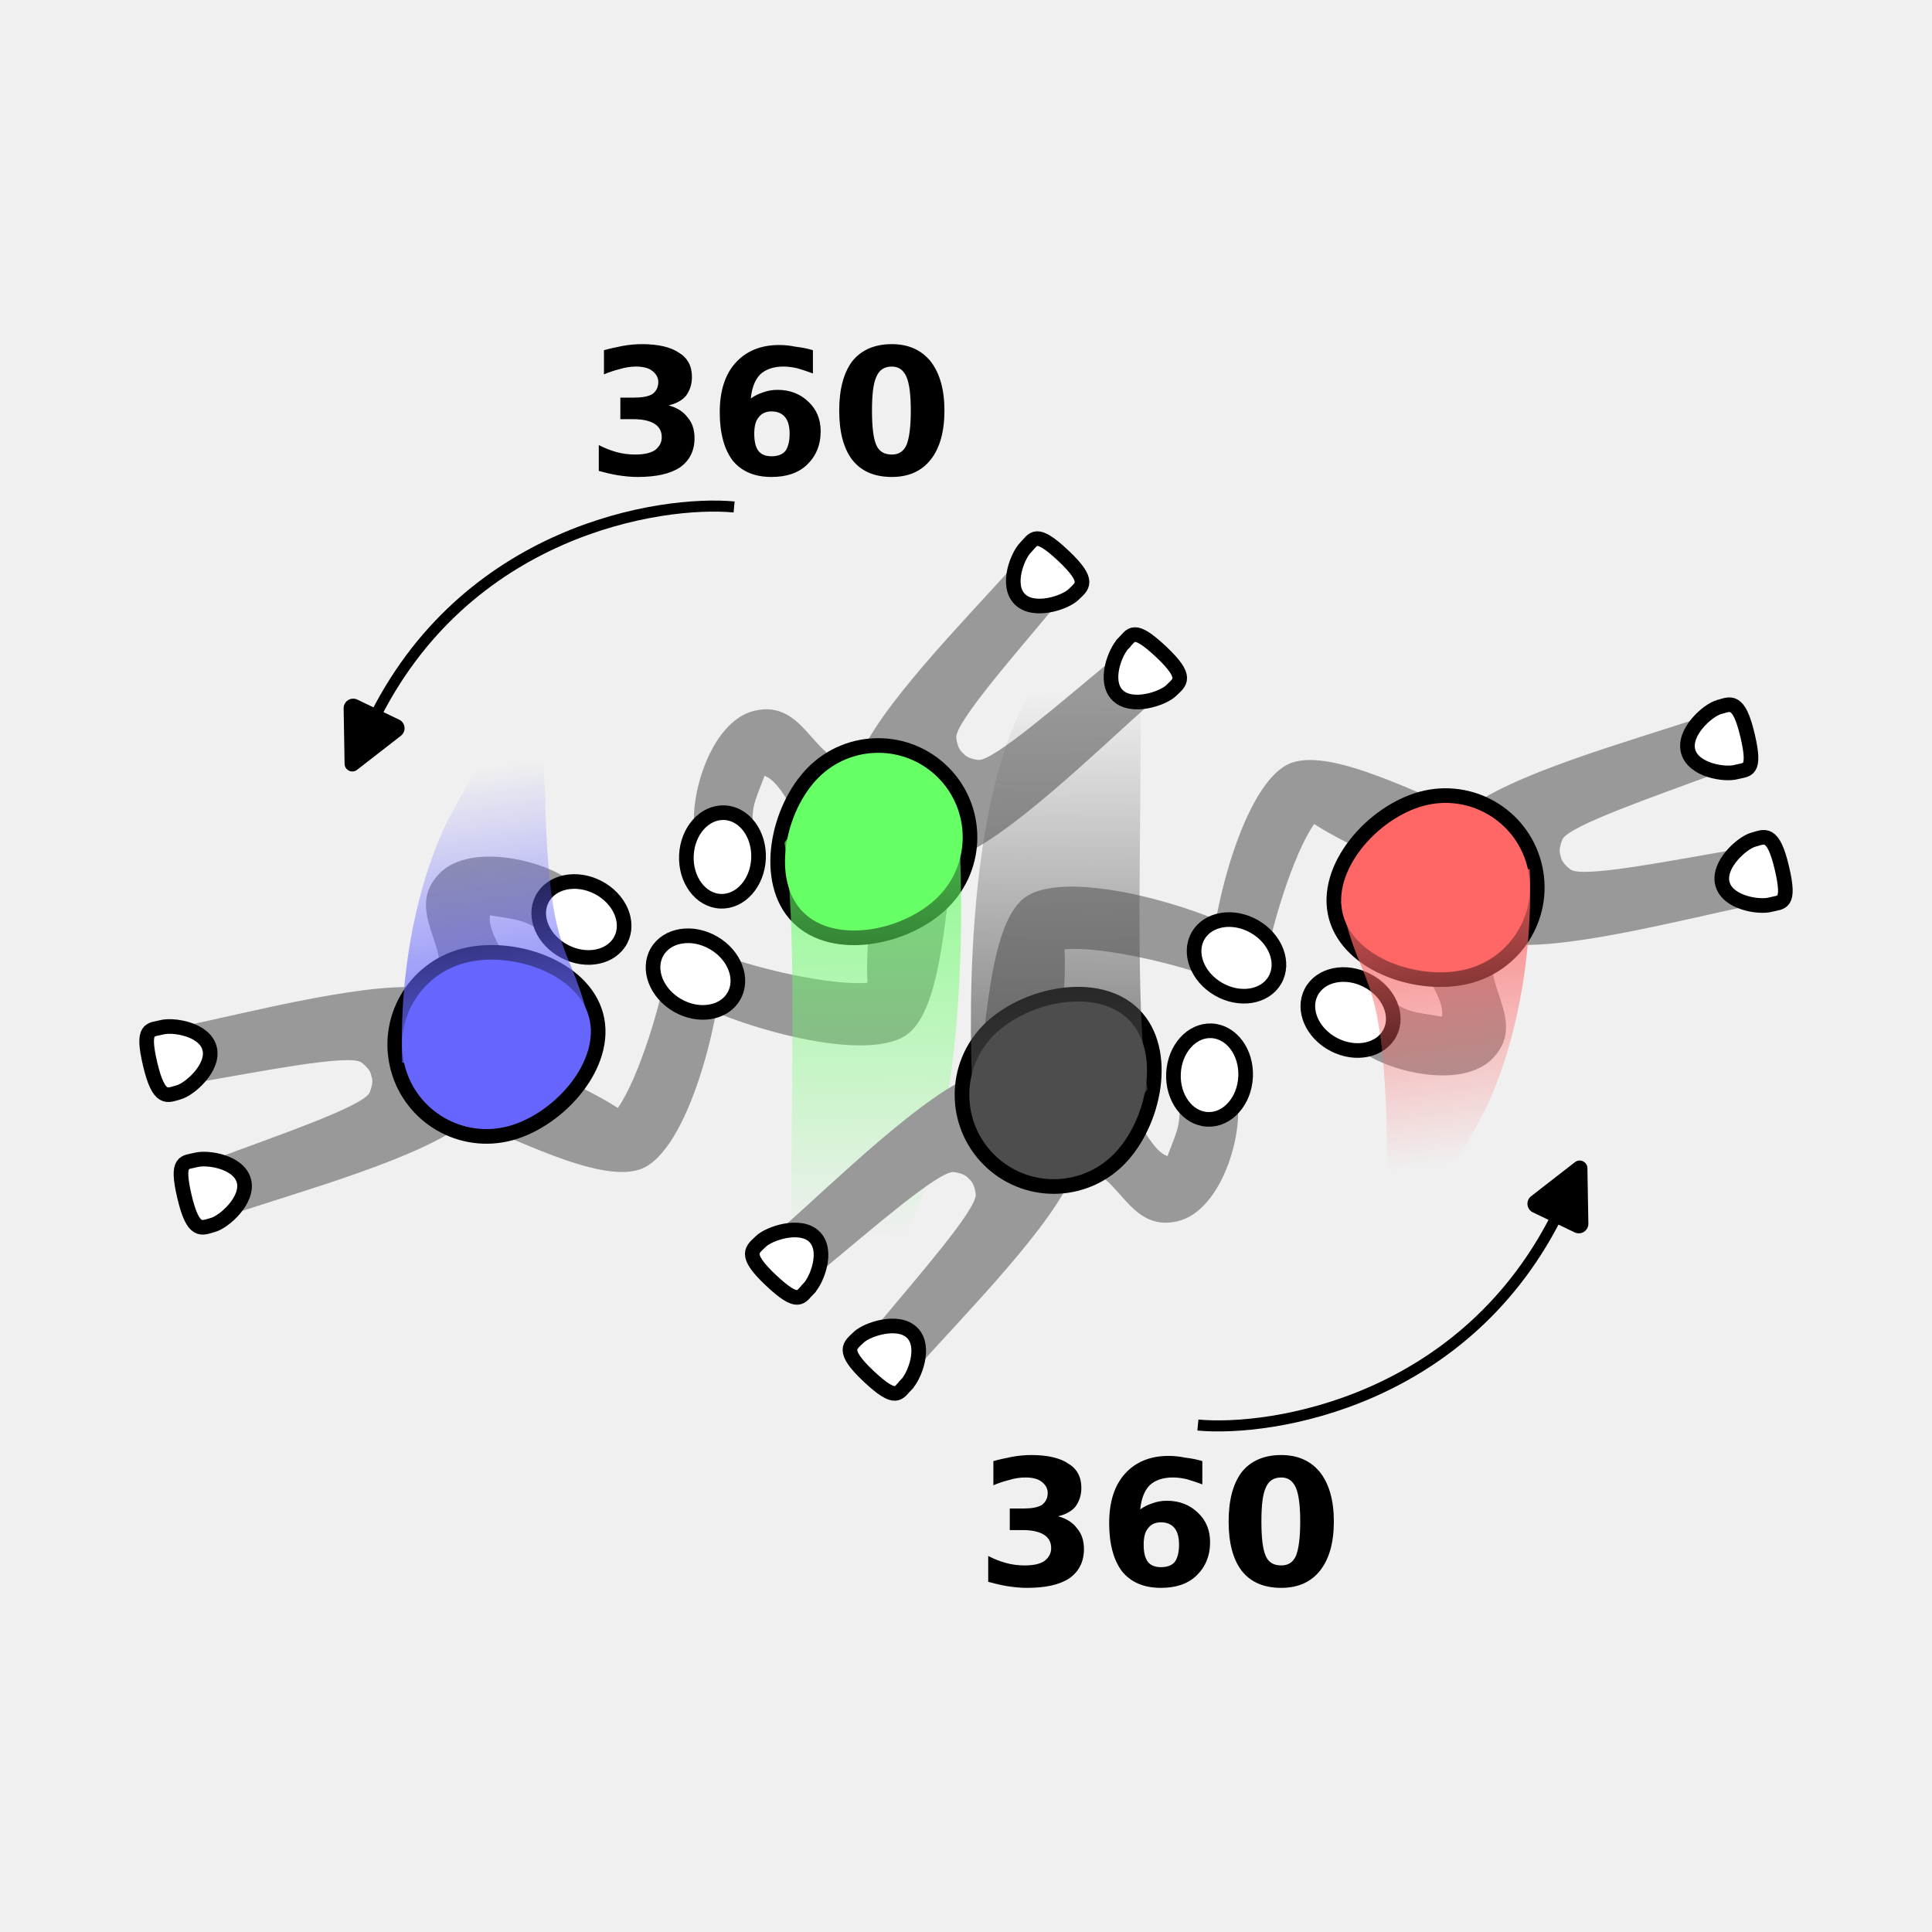
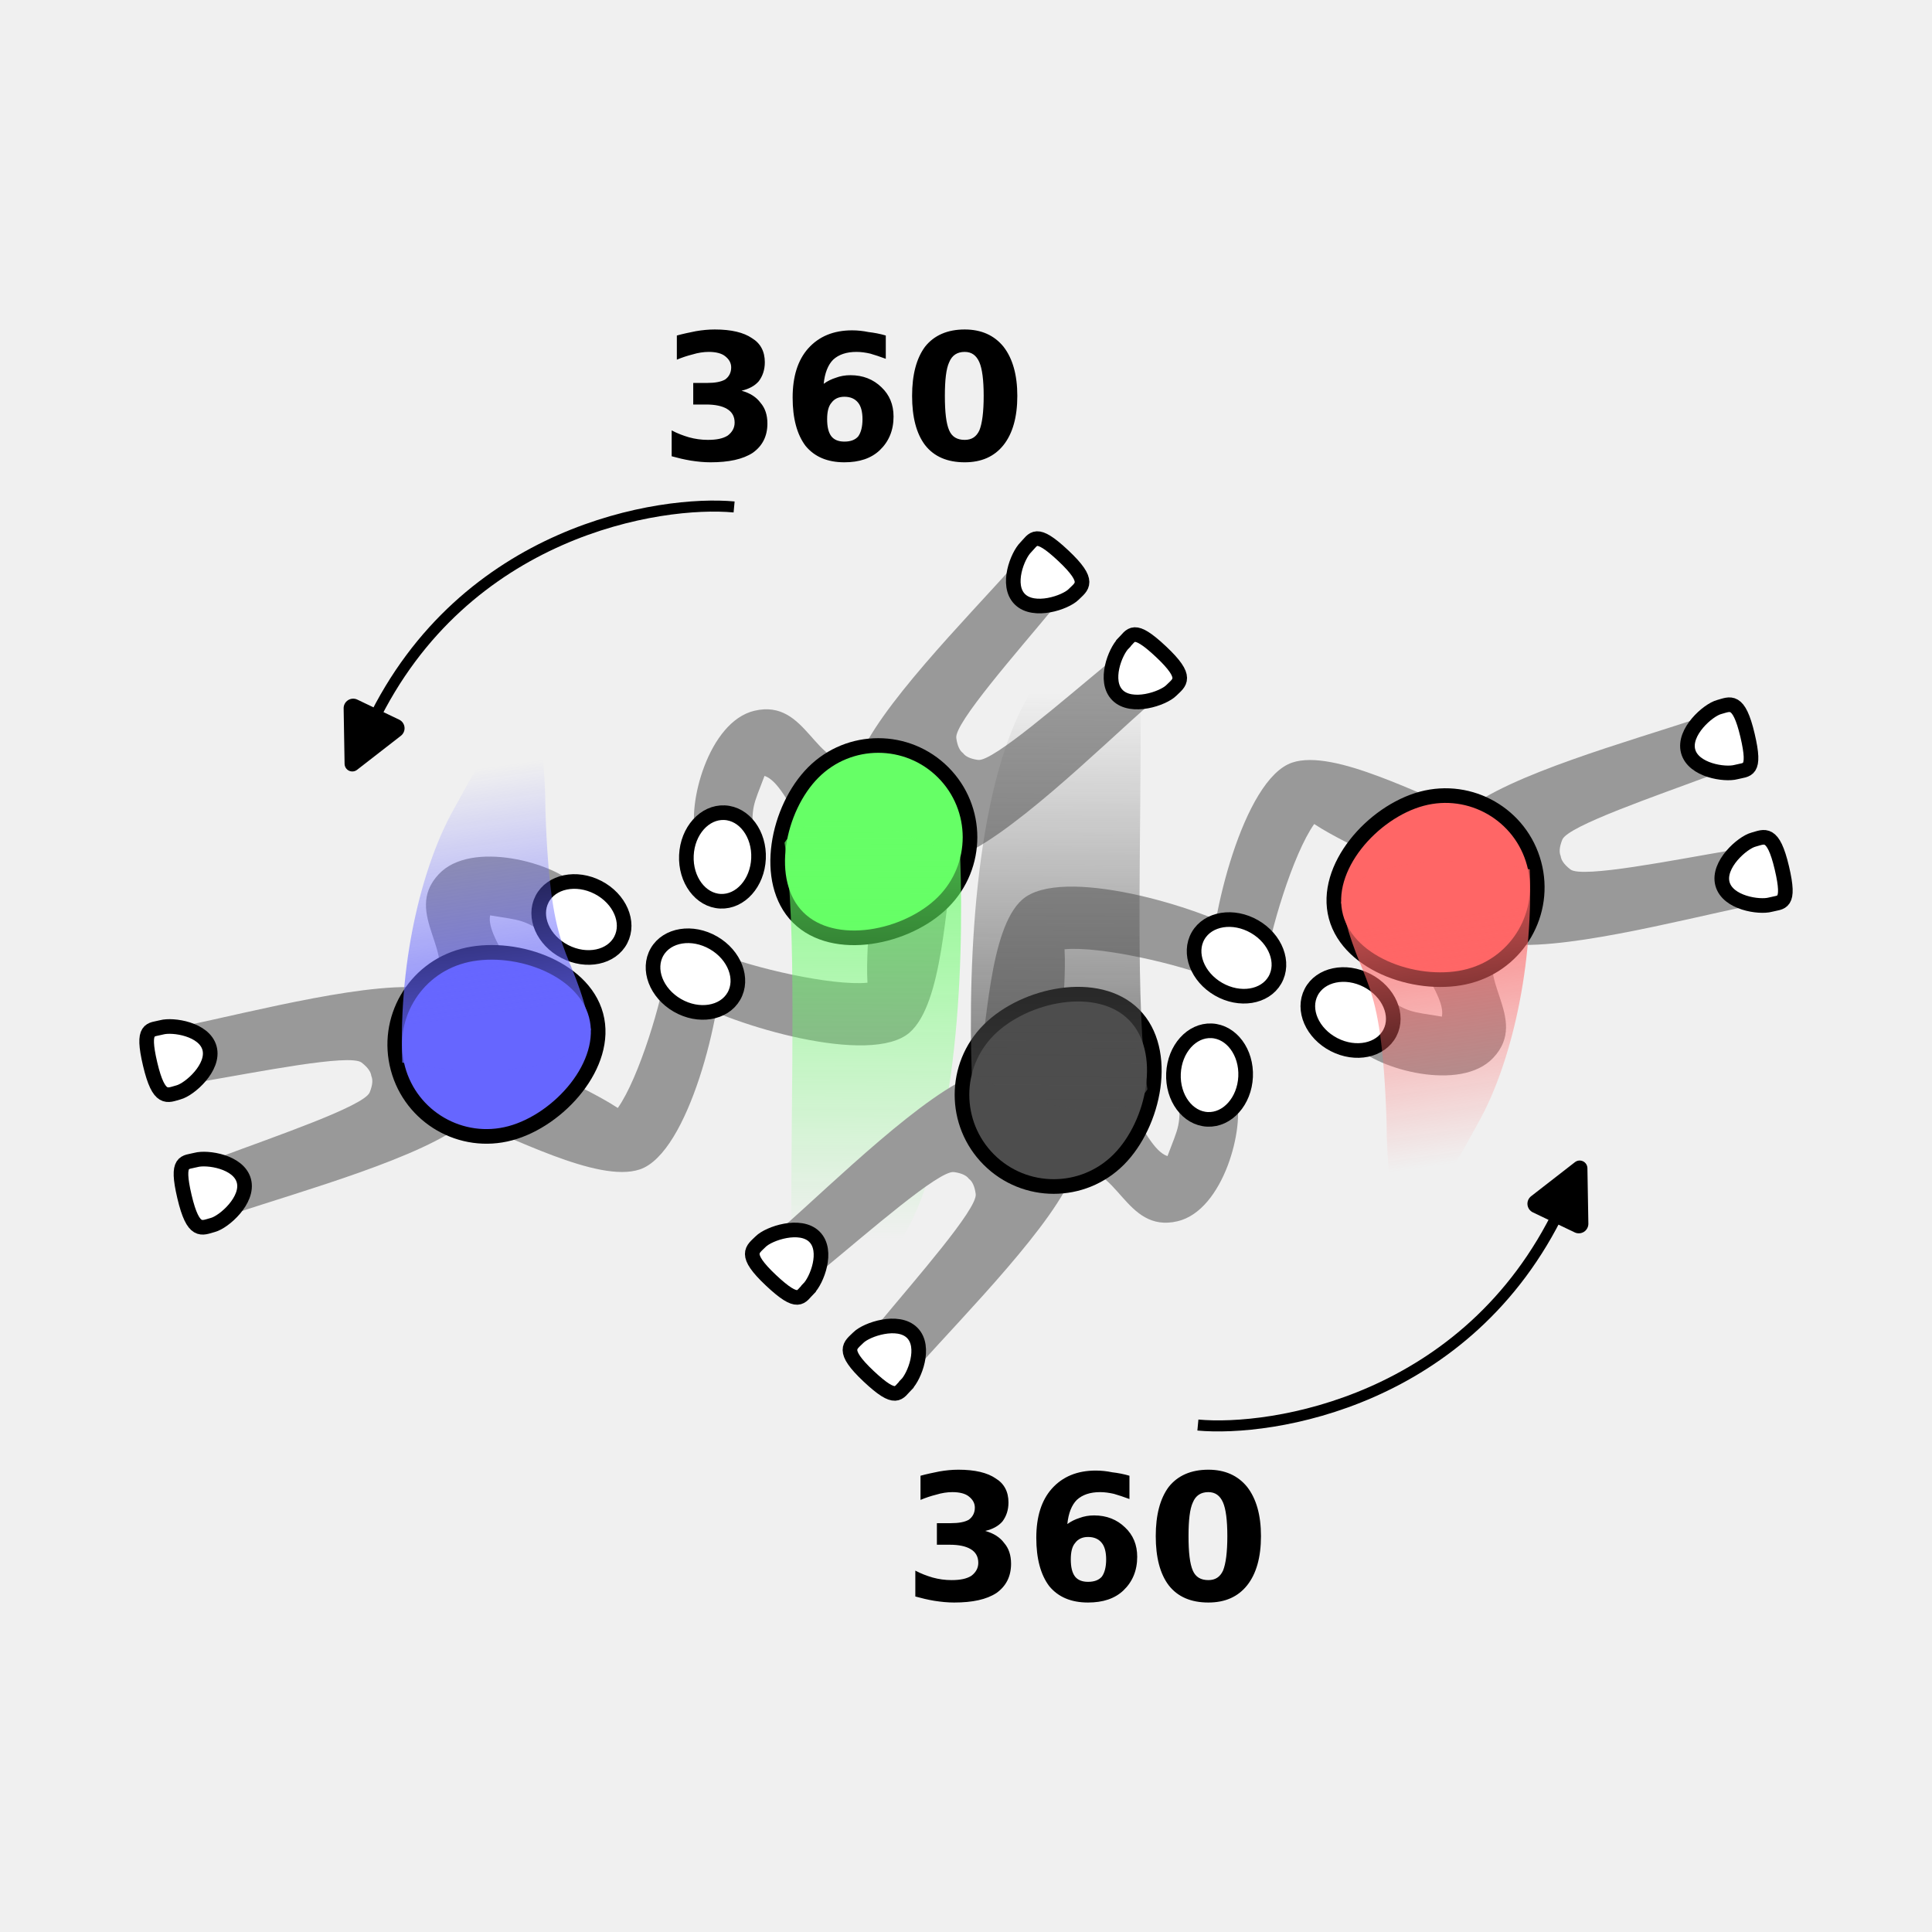
<svg xmlns="http://www.w3.org/2000/svg" xmlns:xlink="http://www.w3.org/1999/xlink" width="35mm" height="35mm" viewBox="0 0 35 35" version="1.1" id="svg1" xml:space="preserve">
  <defs id="defs1">
    <linearGradient id="linearGradient8">
      <stop style="stop-color:#ff6666;stop-opacity:0.749;" offset="0" id="stop7" />
      <stop style="stop-color:#ff6666;stop-opacity:0;" offset="1" id="stop8" />
    </linearGradient>
    <linearGradient id="linearGradient6">
      <stop style="stop-color:#4d4d4d;stop-opacity:0.749;" offset="0" id="stop3" />
      <stop style="stop-color:#4d4d4d;stop-opacity:0;" offset="1" id="stop6" />
    </linearGradient>
    <linearGradient id="linearGradient10">
      <stop style="stop-color:#6666ff;stop-opacity:0.749;" offset="0" id="stop9" />
      <stop style="stop-color:#6666ff;stop-opacity:0;" offset="1" id="stop10" />
    </linearGradient>
    <linearGradient id="linearGradient5">
      <stop style="stop-color:#66ff66;stop-opacity:0.749;" offset="0" id="stop4" />
      <stop style="stop-color:#66ff66;stop-opacity:0;" offset="1" id="stop5" />
    </linearGradient>
    <linearGradient xlink:href="#linearGradient10" id="linearGradient1" gradientUnits="userSpaceOnUse" gradientTransform="matrix(-0.5,-0.8660254,-0.9375584,0.5412996,30.42846,18.57025)" x1="10.647" y1="16.557" x2="14.696" y2="14.777" />
    <linearGradient xlink:href="#linearGradient5" id="linearGradient4" gradientUnits="userSpaceOnUse" gradientTransform="matrix(0.258819,0.9659258,1.04571,-0.2801973,-4.394691,9.150398)" x1="10.647" y1="16.557" x2="17.94" y2="14.396" />
    <marker style="overflow:visible" id="RoundedArrow" refX="0" refY="0" orient="auto-start-reverse" markerWidth="1" markerHeight="1" viewBox="0 0 1 1" preserveAspectRatio="xMidYMid">
      <path transform="scale(0.7)" d="m -0.211,-4.106 6.422,3.211 a 1,1 90 0 1 0,1.789 L -0.211,4.106 A 1.236,1.236 31.717 0 1 -2,3 v -6 a 1.236,1.236 148.283 0 1 1.789,-1.106 z" style="fill:context-stroke;fill-rule:evenodd;stroke:none" id="path8" />
    </marker>
    <marker style="overflow:visible" id="RoundedArrow-9" refX="0" refY="0" orient="auto-start-reverse" markerWidth="1" markerHeight="1" viewBox="0 0 1 1" preserveAspectRatio="xMidYMid">
      <path transform="scale(0.7)" d="m -0.211,-4.106 6.422,3.211 a 1,1 90 0 1 0,1.789 L -0.211,4.106 A 1.236,1.236 31.717 0 1 -2,3 v -6 a 1.236,1.236 148.283 0 1 1.789,-1.106 z" style="fill:context-stroke;fill-rule:evenodd;stroke:none" id="path8-4" />
    </marker>
    <linearGradient xlink:href="#linearGradient8" id="linearGradient2" gradientUnits="userSpaceOnUse" gradientTransform="matrix(0.5,0.8660254,0.9375584,-0.5412996,4.571543,16.42975)" x1="10.647" y1="16.557" x2="14.696" y2="14.777" />
    <linearGradient xlink:href="#linearGradient6" id="linearGradient3" gradientUnits="userSpaceOnUse" gradientTransform="matrix(-0.258819,-0.9659258,-1.04571,0.2801973,39.39469,25.8496)" x1="10.647" y1="16.557" x2="17.94" y2="14.396" />
  </defs>
  <g id="layer1">
    <path style="fill:#999999;fill-opacity:1;stroke:none;stroke-width:0.265;stroke-dasharray:none;stroke-opacity:1" d="m 3.225,19.141 c -0.072,-0.252 -0.055,-0.522 0.121,-0.558 1.228,-0.254 3.476,-0.848 4.462,-0.668 0.543,-0.599 -0.539,-1.358 0.142,-2.08 0.59,-0.626 2.101,-0.201 2.483,0.213 0.191,0.207 -0.188,1.125 -0.419,0.963 -0.535,-0.375 -0.568,-0.332 -1.135,-0.428 -0.104,0.503 1.084,1.553 0.503,2.191 0.157,0.567 1.116,0.843 1.81,1.298 0.385,-0.543 0.81,-1.967 0.89,-2.588 0.277,-0.049 0.99,-0.395 0.993,-0.114 0.012,0.968 -0.598,3.516 -1.484,3.815 -0.768,0.259 -2.366,-0.632 -3.136,-0.876 -0.761,0.651 -3.004,1.271 -4.193,1.67 -0.341,0.114 -0.598,-0.897 -0.262,-1.024 0.969,-0.364 2.595,-0.916 2.697,-1.165 0.057,-0.141 0.058,-0.234 0.03,-0.297 -0.008,-0.069 -0.056,-0.151 -0.177,-0.244 -0.213,-0.164 -1.895,0.176 -2.915,0.348 -0.177,0.03 -0.338,-0.204 -0.409,-0.456 z" id="path4-4-5-2-0" />
    <path id="path1-9-9-4-2" style="fill:#6666ff;fill-opacity:1;stroke:#000000;stroke-width:0.265" d="m 8.383,17.318 c 0.887,-0.238 2.177,0.187 2.415,1.074 0.238,0.887 -0.667,1.9 -1.554,2.138 -0.887,0.238 -1.799,-0.289 -2.036,-1.176 -0.238,-0.887 0.289,-1.799 1.176,-2.036 z" />
    <path id="path1-7-1-2-6-0-1" style="fill:#ffffff;stroke:#000000;stroke-width:0.265;stroke-dasharray:none" d="m 3.552,21.013 c 0.2,-0.054 0.772,0.029 0.866,0.378 0.093,0.349 -0.361,0.747 -0.561,0.8 -0.2,0.054 -0.355,0.168 -0.515,-0.512 -0.16,-0.68 0.01,-0.612 0.21,-0.666 z" />
    <path id="path1-7-1-9-0-2-5-0" style="fill:#ffffff;stroke:#000000;stroke-width:0.265;stroke-dasharray:none" d="m 2.93,18.611 c 0.2,-0.054 0.772,0.029 0.866,0.378 0.093,0.349 -0.361,0.747 -0.561,0.8 -0.2,0.054 -0.355,0.168 -0.515,-0.512 -0.16,-0.68 0.01,-0.612 0.21,-0.666 z" />
    <ellipse style="fill:#ffffff;fill-opacity:1;stroke:#000000;stroke-width:0.265;stroke-dasharray:none;stroke-opacity:1" id="path1-7-2-9-9-1-6-1-9-5" cx="9.945" cy="17.015" rx="0.654" ry="0.803" transform="matrix(-0.4600075,0.887915,0.887915,0.4600075,0,0)" />
    <path style="fill:#999999;fill-opacity:1;stroke:none;stroke-width:0.265;stroke-dasharray:none;stroke-opacity:1" d="m 18.892,10.437 c -0.183,-0.188 -0.425,-0.308 -0.544,-0.174 -0.834,0.937 -2.472,2.587 -2.809,3.53 -0.79,0.171 -0.906,-1.145 -1.872,-0.917 -0.837,0.198 -1.225,1.719 -1.058,2.257 0.084,0.269 1.068,0.4 1.044,0.119 -0.057,-0.651 -0.003,-0.658 0.197,-1.196 0.488,0.161 0.803,1.716 1.646,1.531 0.412,0.42 0.172,1.388 0.219,2.216 -0.663,0.062 -2.109,-0.282 -2.686,-0.524 -0.181,0.216 -0.838,0.66 -0.595,0.803 0.833,0.494 3.344,1.24 4.046,0.622 0.609,-0.536 0.636,-2.365 0.809,-3.154 0.945,-0.333 2.603,-1.966 3.542,-2.797 0.269,-0.238 -0.478,-0.967 -0.755,-0.739 -0.799,0.657 -2.091,1.789 -2.357,1.753 -0.151,-0.021 -0.231,-0.067 -0.272,-0.123 -0.056,-0.041 -0.103,-0.124 -0.123,-0.275 -0.036,-0.267 1.1,-1.554 1.759,-2.351 0.115,-0.138 -0.008,-0.395 -0.191,-0.583 z" id="path4-4-5-2-0-5" />
    <path id="path1-9-9-4-2-8" style="fill:#66ff66;fill-opacity:1;stroke:#000000;stroke-width:0.265" d="m 14.735,13.992 c -0.649,0.649 -0.926,1.979 -0.277,2.628 0.649,0.649 1.979,0.372 2.628,-0.277 0.649,-0.649 0.649,-1.702 0,-2.351 -0.649,-0.649 -1.702,-0.649 -2.351,-2e-6 z" />
    <path id="path1-7-1-2-6-0-1-6" style="fill:#ffffff;stroke:#000000;stroke-width:0.265;stroke-dasharray:none" d="m 20.351,11.656 c -0.147,0.147 -0.361,0.683 -0.106,0.938 0.255,0.255 0.827,0.061 0.974,-0.086 0.147,-0.147 0.323,-0.223 -0.186,-0.702 -0.509,-0.478 -0.535,-0.298 -0.682,-0.151 z" />
    <path id="path1-7-1-9-0-2-5-0-2" style="fill:#ffffff;stroke:#000000;stroke-width:0.265;stroke-dasharray:none" d="m 18.581,9.917 c -0.147,0.147 -0.361,0.683 -0.106,0.938 0.255,0.255 0.827,0.061 0.974,-0.086 0.147,-0.147 0.323,-0.223 -0.186,-0.702 C 18.754,9.589 18.727,9.77 18.581,9.917 Z" />
    <ellipse style="fill:#ffffff;fill-opacity:1;stroke:#000000;stroke-width:0.265;stroke-dasharray:none;stroke-opacity:1" id="path1-7-2-9-9-1-6-1-9-5-8" cx="13.782" cy="14.912" rx="0.654" ry="0.803" transform="rotate(2.61241)" />
    <ellipse style="fill:#ffffff;fill-opacity:1;stroke:#000000;stroke-width:0.265;stroke-dasharray:none;stroke-opacity:1" id="path1-7-2-9-9" cx="8.983" cy="19.734" rx="0.654" ry="0.803" transform="matrix(-0.5,0.8660254,0.8660254,0.5,0,0)" />
    <path id="path1-3-1-5-8-0-8-0-6-0" style="fill:url(#linearGradient1);fill-opacity:1;stroke:none;stroke-width:0.265" d="m 9.881,14.684 c 0.095,2.828 0.467,2.345 0.823,3.968 -0.284,0.914 -2.484,0.809 -3.417,0.598 -0.074,-1.981 0.422,-3.671 0.913,-4.553 0.491,-0.882 1.668,-3.249 1.681,-0.013 z" />
    <path id="path1-3-1-5-8-0-8-0-4" style="fill:url(#linearGradient4);fill-opacity:1;stroke:none;stroke-width:0.265" d="m 14.336,22.116 c -0.007,-2.533 0.103,-5.363 -0.123,-6.85 0.511,-0.809 2.335,-0.174 3.182,0.271 0.073,2.038 -0.058,5.437 -1.145,7.046 -0.238,0.352 -2.292,2.096 -1.914,-0.468 0,0 0.007,2.533 2e-6,0 z" />
    <path id="path2" style="fill:none;stroke:#000000;stroke-width:0.2;stroke-dasharray:none;stroke-opacity:1;marker-end:url(#RoundedArrow)" d="M 13.299,9.184 C 11.969,9.06 8.41,9.603 6.731,13.108" />
-     <text xml:space="preserve" style="font-size:3.175px;text-align:start;writing-mode:lr-tb;direction:ltr;text-anchor:start;fill:#000000;fill-opacity:1;stroke:none;stroke-width:0.2;stroke-dasharray:none;stroke-opacity:1" x="10.628" y="8.593" id="text5">
-       <tspan id="tspan5" style="font-style:normal;font-variant:normal;font-weight:bold;font-stretch:normal;font-family:'Bitstream Vera Sans';-inkscape-font-specification:'Bitstream Vera Sans Bold';fill:#000000;fill-opacity:1;stroke:none;stroke-width:0.2" x="10.628" y="8.593">360</tspan>
+     <text xml:space="preserve" style="font-size:3.175px;text-align:start;writing-mode:lr-tb;direction:ltr;text-anchor:start;fill:#000000;fill-opacity:1;stroke:none;stroke-width:0.2;stroke-dasharray:none;stroke-opacity:1" x="11.951" y="8.328" id="text5">
+       <tspan id="tspan5" style="font-style:normal;font-variant:normal;font-weight:bold;font-stretch:normal;font-family:'Bitstream Vera Sans';-inkscape-font-specification:'Bitstream Vera Sans Bold';fill:#000000;fill-opacity:1;stroke:none;stroke-width:0.2" x="11.951" y="8.328">360</tspan>
    </text>
    <path style="fill:#999999;fill-opacity:1;stroke:none;stroke-width:0.265;stroke-dasharray:none;stroke-opacity:1" d="m 31.775,15.859 c 0.072,0.252 0.055,0.522 -0.121,0.558 -1.228,0.254 -3.476,0.848 -4.462,0.668 -0.543,0.599 0.539,1.358 -0.142,2.08 -0.59,0.626 -2.101,0.201 -2.483,-0.213 -0.191,-0.207 0.188,-1.125 0.419,-0.963 0.535,0.375 0.568,0.332 1.135,0.428 0.104,-0.503 -1.084,-1.553 -0.503,-2.191 -0.157,-0.567 -1.116,-0.843 -1.81,-1.298 -0.385,0.543 -0.81,1.967 -0.89,2.588 -0.277,0.049 -0.99,0.395 -0.993,0.114 -0.012,-0.968 0.598,-3.516 1.484,-3.815 0.768,-0.259 2.366,0.632 3.136,0.876 0.761,-0.651 3.004,-1.271 4.193,-1.67 0.341,-0.114 0.598,0.897 0.262,1.024 -0.969,0.364 -2.595,0.916 -2.697,1.165 -0.057,0.141 -0.058,0.234 -0.03,0.297 0.008,0.069 0.056,0.151 0.177,0.244 0.213,0.164 1.895,-0.176 2.915,-0.348 0.177,-0.03 0.338,0.204 0.409,0.456 z" id="path4-4-5-2-0-7" />
    <path id="path1-9-9-4-2-5" style="fill:#ff6666;fill-opacity:1;stroke:#000000;stroke-width:0.265" d="m 26.617,17.682 c -0.887,0.238 -2.177,-0.187 -2.415,-1.074 -0.238,-0.887 0.667,-1.9 1.554,-2.138 0.887,-0.238 1.799,0.289 2.036,1.176 0.238,0.887 -0.289,1.799 -1.176,2.036 z" />
    <path id="path1-7-1-2-6-0-1-4" style="fill:#ffffff;stroke:#000000;stroke-width:0.265;stroke-dasharray:none" d="m 31.448,13.987 c -0.2,0.054 -0.772,-0.029 -0.866,-0.378 -0.093,-0.349 0.361,-0.747 0.561,-0.8 0.2,-0.054 0.355,-0.168 0.515,0.512 0.16,0.68 -0.01,0.612 -0.21,0.666 z" />
    <path id="path1-7-1-9-0-2-5-0-8" style="fill:#ffffff;stroke:#000000;stroke-width:0.265;stroke-dasharray:none" d="m 32.07,16.389 c -0.2,0.054 -0.772,-0.029 -0.866,-0.378 -0.093,-0.349 0.361,-0.747 0.561,-0.8 0.2,-0.054 0.355,-0.168 0.515,0.512 0.16,0.68 -0.01,0.612 -0.21,0.666 z" />
    <ellipse style="fill:#ffffff;fill-opacity:1;stroke:#000000;stroke-width:0.265;stroke-dasharray:none;stroke-opacity:1" id="path1-7-2-9-9-1-6-1-9-5-1" cx="-5.032" cy="-30.162" rx="0.654" ry="0.803" transform="matrix(0.4600075,-0.887915,-0.887915,-0.4600075,0,0)" />
    <path style="fill:#999999;fill-opacity:1;stroke:none;stroke-width:0.265;stroke-dasharray:none;stroke-opacity:1" d="m 16.108,24.563 c 0.183,0.188 0.425,0.308 0.544,0.174 0.834,-0.937 2.472,-2.587 2.809,-3.53 0.79,-0.171 0.906,1.145 1.872,0.917 0.837,-0.198 1.225,-1.719 1.058,-2.257 -0.084,-0.269 -1.068,-0.4 -1.044,-0.119 0.057,0.651 0.003,0.658 -0.197,1.196 -0.488,-0.161 -0.803,-1.716 -1.646,-1.531 -0.412,-0.42 -0.172,-1.388 -0.219,-2.216 0.663,-0.062 2.109,0.282 2.686,0.524 0.181,-0.216 0.838,-0.66 0.595,-0.803 -0.833,-0.494 -3.344,-1.24 -4.046,-0.622 -0.609,0.536 -0.636,2.365 -0.809,3.154 -0.945,0.333 -2.603,1.966 -3.542,2.797 -0.269,0.238 0.478,0.967 0.755,0.739 0.799,-0.657 2.091,-1.789 2.357,-1.753 0.151,0.021 0.231,0.067 0.272,0.123 0.056,0.041 0.103,0.124 0.123,0.275 0.036,0.267 -1.1,1.554 -1.759,2.351 -0.115,0.138 0.008,0.395 0.191,0.583 z" id="path4-4-5-2-0-5-2" />
    <path id="path1-9-9-4-2-8-8" style="fill:#4d4d4d;fill-opacity:1;stroke:#000000;stroke-width:0.265" d="m 20.265,21.008 c 0.649,-0.649 0.926,-1.979 0.277,-2.628 -0.649,-0.649 -1.979,-0.372 -2.628,0.277 -0.649,0.649 -0.649,1.702 0,2.351 0.649,0.649 1.702,0.649 2.351,2e-6 z" />
    <path id="path1-7-1-2-6-0-1-6-9" style="fill:#ffffff;stroke:#000000;stroke-width:0.265;stroke-dasharray:none" d="m 14.649,23.344 c 0.147,-0.147 0.361,-0.683 0.106,-0.938 -0.255,-0.255 -0.827,-0.061 -0.974,0.086 -0.147,0.147 -0.323,0.223 0.186,0.702 0.509,0.478 0.535,0.298 0.682,0.151 z" />
    <path id="path1-7-1-9-0-2-5-0-2-3" style="fill:#ffffff;stroke:#000000;stroke-width:0.265;stroke-dasharray:none" d="m 16.419,25.083 c 0.147,-0.147 0.361,-0.683 0.106,-0.938 -0.255,-0.255 -0.827,-0.061 -0.974,0.086 -0.147,0.147 -0.323,0.223 0.186,0.702 0.509,0.478 0.535,0.298 0.682,0.151 z" />
    <ellipse style="fill:#ffffff;fill-opacity:1;stroke:#000000;stroke-width:0.265;stroke-dasharray:none;stroke-opacity:1" id="path1-7-2-9-9-1-6-1-9-5-8-6" cx="-22.777" cy="-18.457" rx="0.654" ry="0.803" transform="rotate(-177.3876)" />
    <ellipse style="fill:#ffffff;fill-opacity:1;stroke:#000000;stroke-width:0.265;stroke-dasharray:none;stroke-opacity:1" id="path1-7-2-9-9-8" cx="-3.828" cy="-28.076" rx="0.654" ry="0.803" transform="matrix(0.5,-0.8660254,-0.8660254,-0.5,0,0)" />
    <path id="path1-3-1-5-8-0-8-0-6-0-0" style="fill:url(#linearGradient2);fill-opacity:1;stroke:none;stroke-width:0.265" d="m 25.119,20.316 c -0.095,-2.828 -0.467,-2.345 -0.823,-3.968 0.284,-0.914 2.484,-0.809 3.417,-0.598 0.074,1.981 -0.422,3.671 -0.913,4.553 -0.491,0.882 -1.668,3.249 -1.681,0.013 z" />
    <path id="path1-3-1-5-8-0-8-0-4-2" style="fill:url(#linearGradient3);fill-opacity:1;stroke:none;stroke-width:0.265" d="m 20.664,12.884 c 0.007,2.533 -0.103,5.363 0.123,6.85 -0.511,0.809 -2.335,0.174 -3.182,-0.271 -0.073,-2.038 0.058,-5.437 1.145,-7.046 0.238,-0.352 2.292,-2.096 1.914,0.468 0,0 -0.007,-2.533 -2e-6,0 z" />
    <path id="path2-1" style="fill:none;stroke:#000000;stroke-width:0.2;stroke-dasharray:none;stroke-opacity:1;marker-end:url(#RoundedArrow-9)" d="m 21.701,25.816 c 1.33,0.124 4.889,-0.418 6.568,-3.924" />
-     <text xml:space="preserve" style="font-size:3.175px;text-align:start;writing-mode:lr-tb;direction:ltr;text-anchor:start;fill:#000000;fill-opacity:1;stroke:none;stroke-width:0.2;stroke-dasharray:none;stroke-opacity:1" x="17.684" y="28.719" id="text5-0">
-       <tspan id="tspan5-5" style="font-style:normal;font-variant:normal;font-weight:bold;font-stretch:normal;font-family:'Bitstream Vera Sans';-inkscape-font-specification:'Bitstream Vera Sans Bold';fill:#000000;fill-opacity:1;stroke:none;stroke-width:0.2" x="17.684" y="28.719">360</tspan>
+     <text xml:space="preserve" style="font-size:3.175px;text-align:start;writing-mode:lr-tb;direction:ltr;text-anchor:start;fill:#000000;fill-opacity:1;stroke:none;stroke-width:0.2;stroke-dasharray:none;stroke-opacity:1" x="16.362" y="28.983" id="text5-0">
+       <tspan id="tspan5-5" style="font-style:normal;font-variant:normal;font-weight:bold;font-stretch:normal;font-family:'Bitstream Vera Sans';-inkscape-font-specification:'Bitstream Vera Sans Bold';fill:#000000;fill-opacity:1;stroke:none;stroke-width:0.2" x="16.362" y="28.983">360</tspan>
    </text>
  </g>
</svg>
